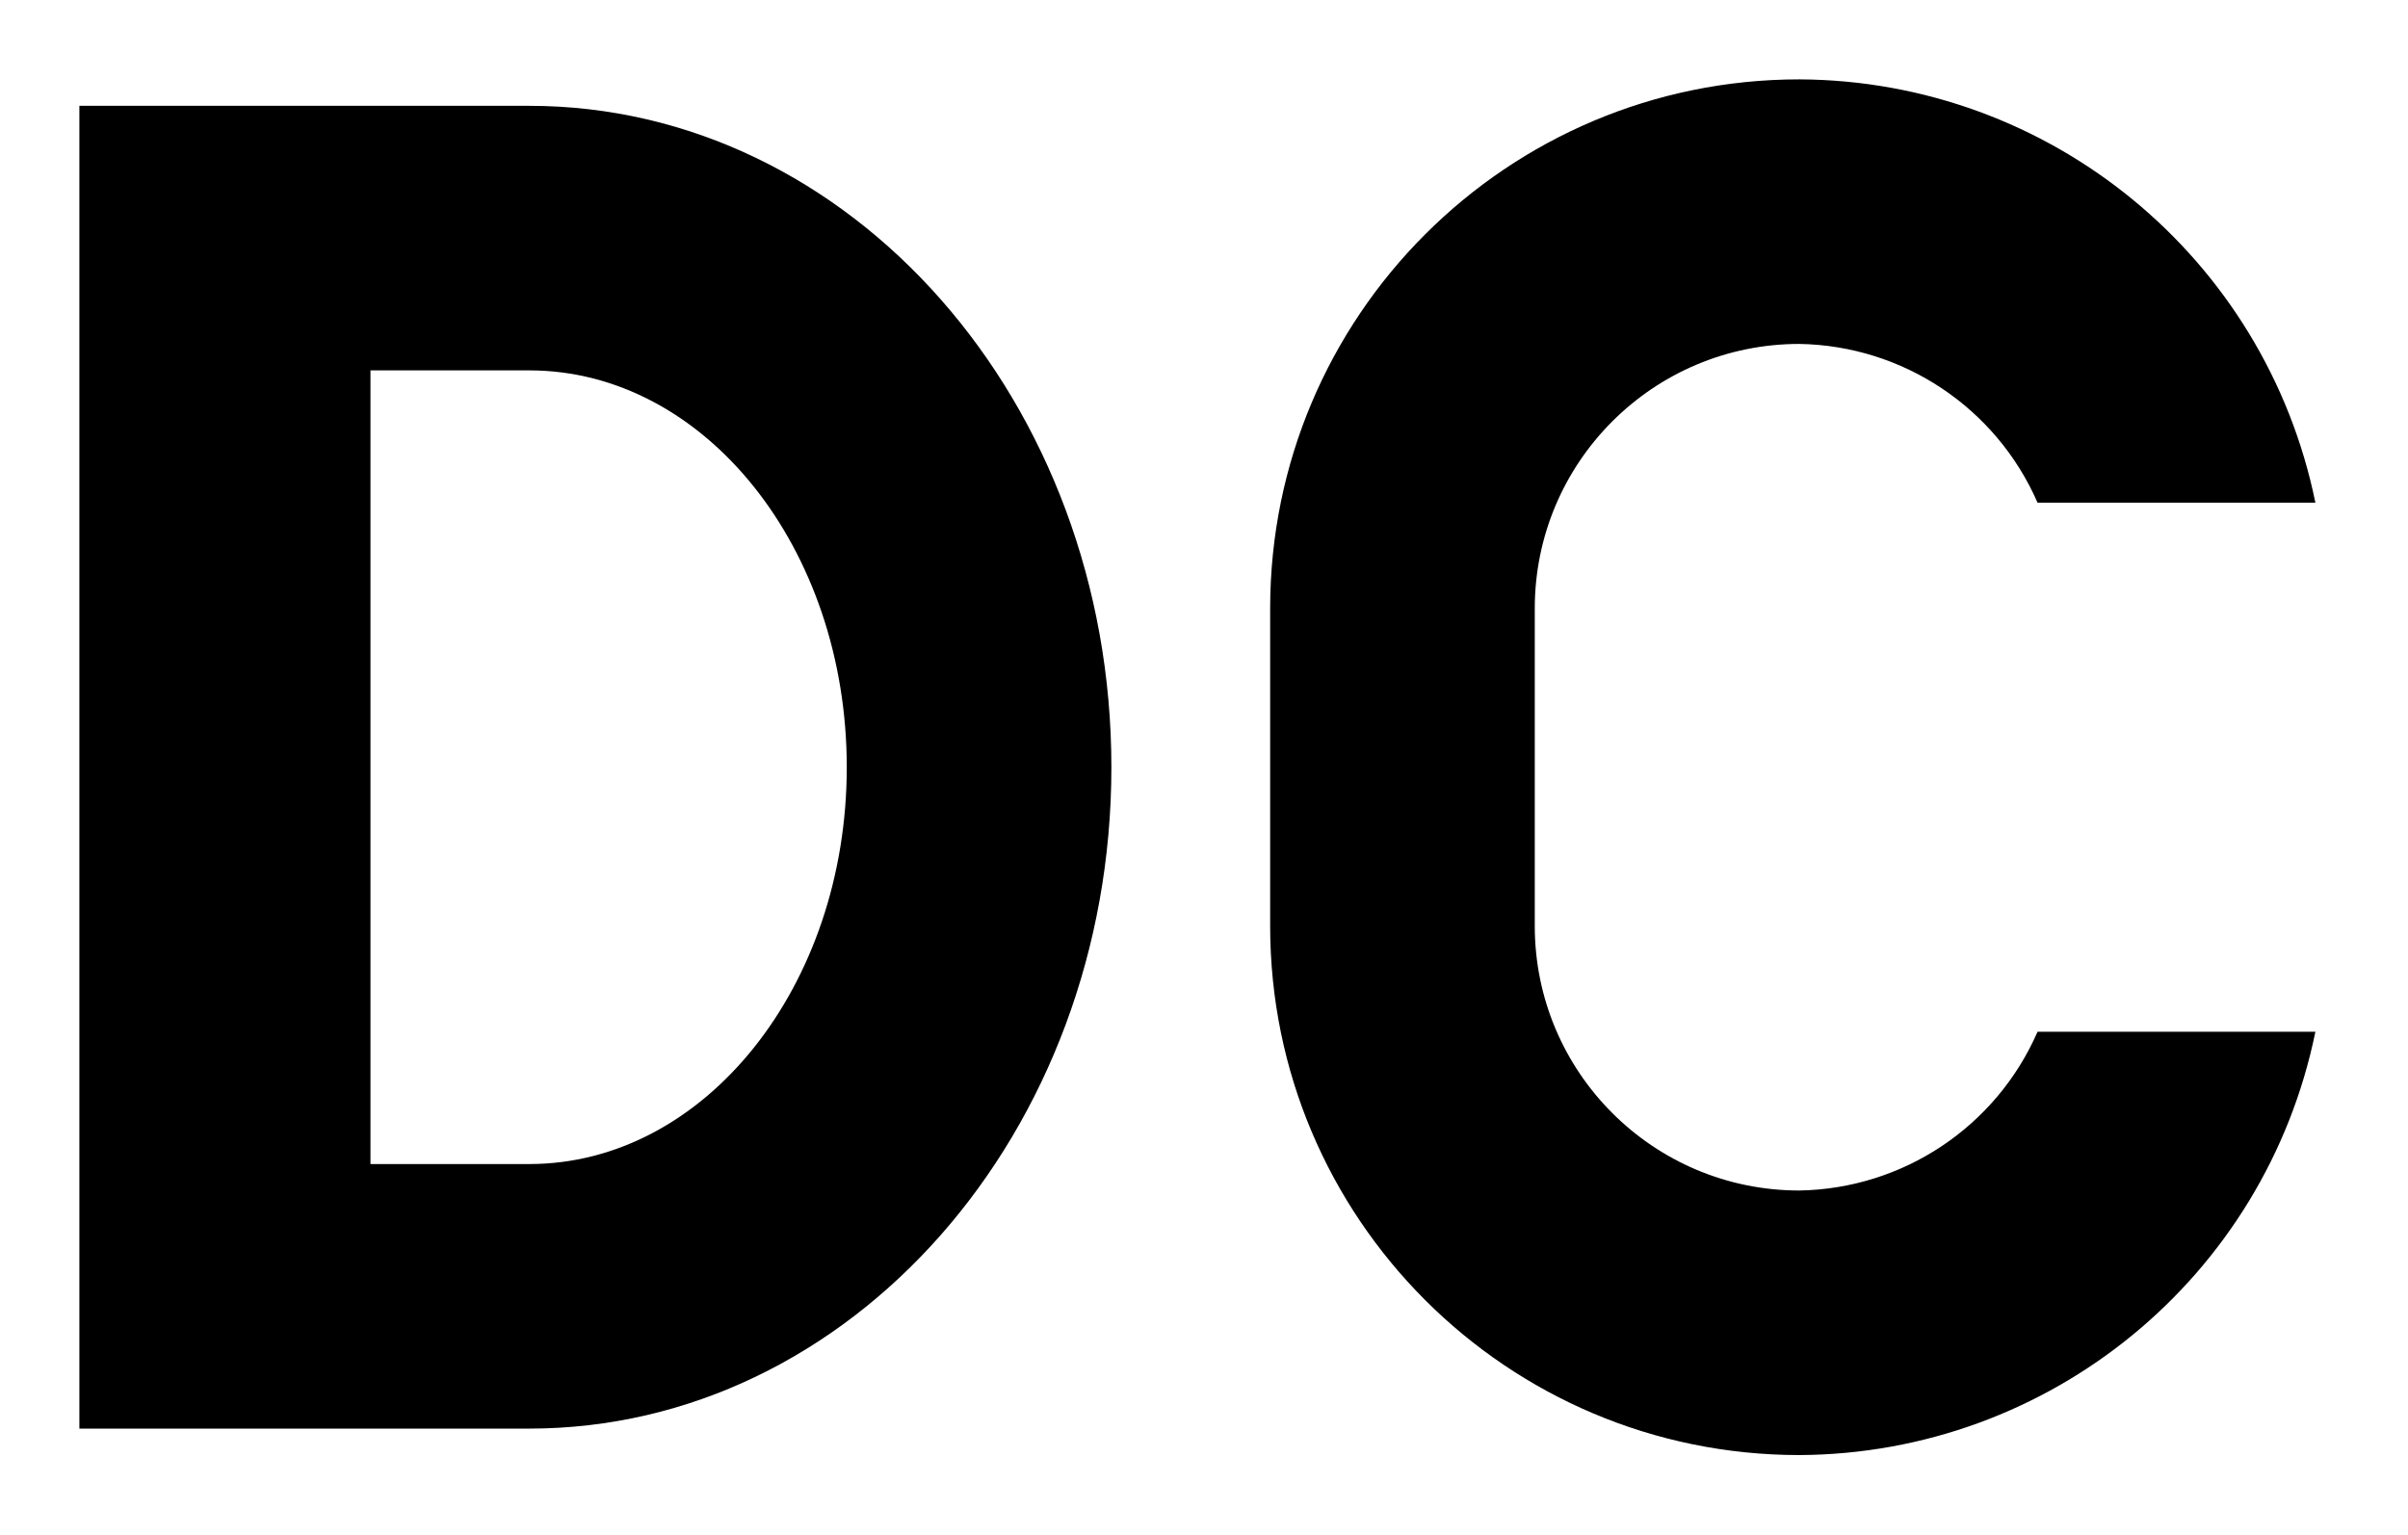
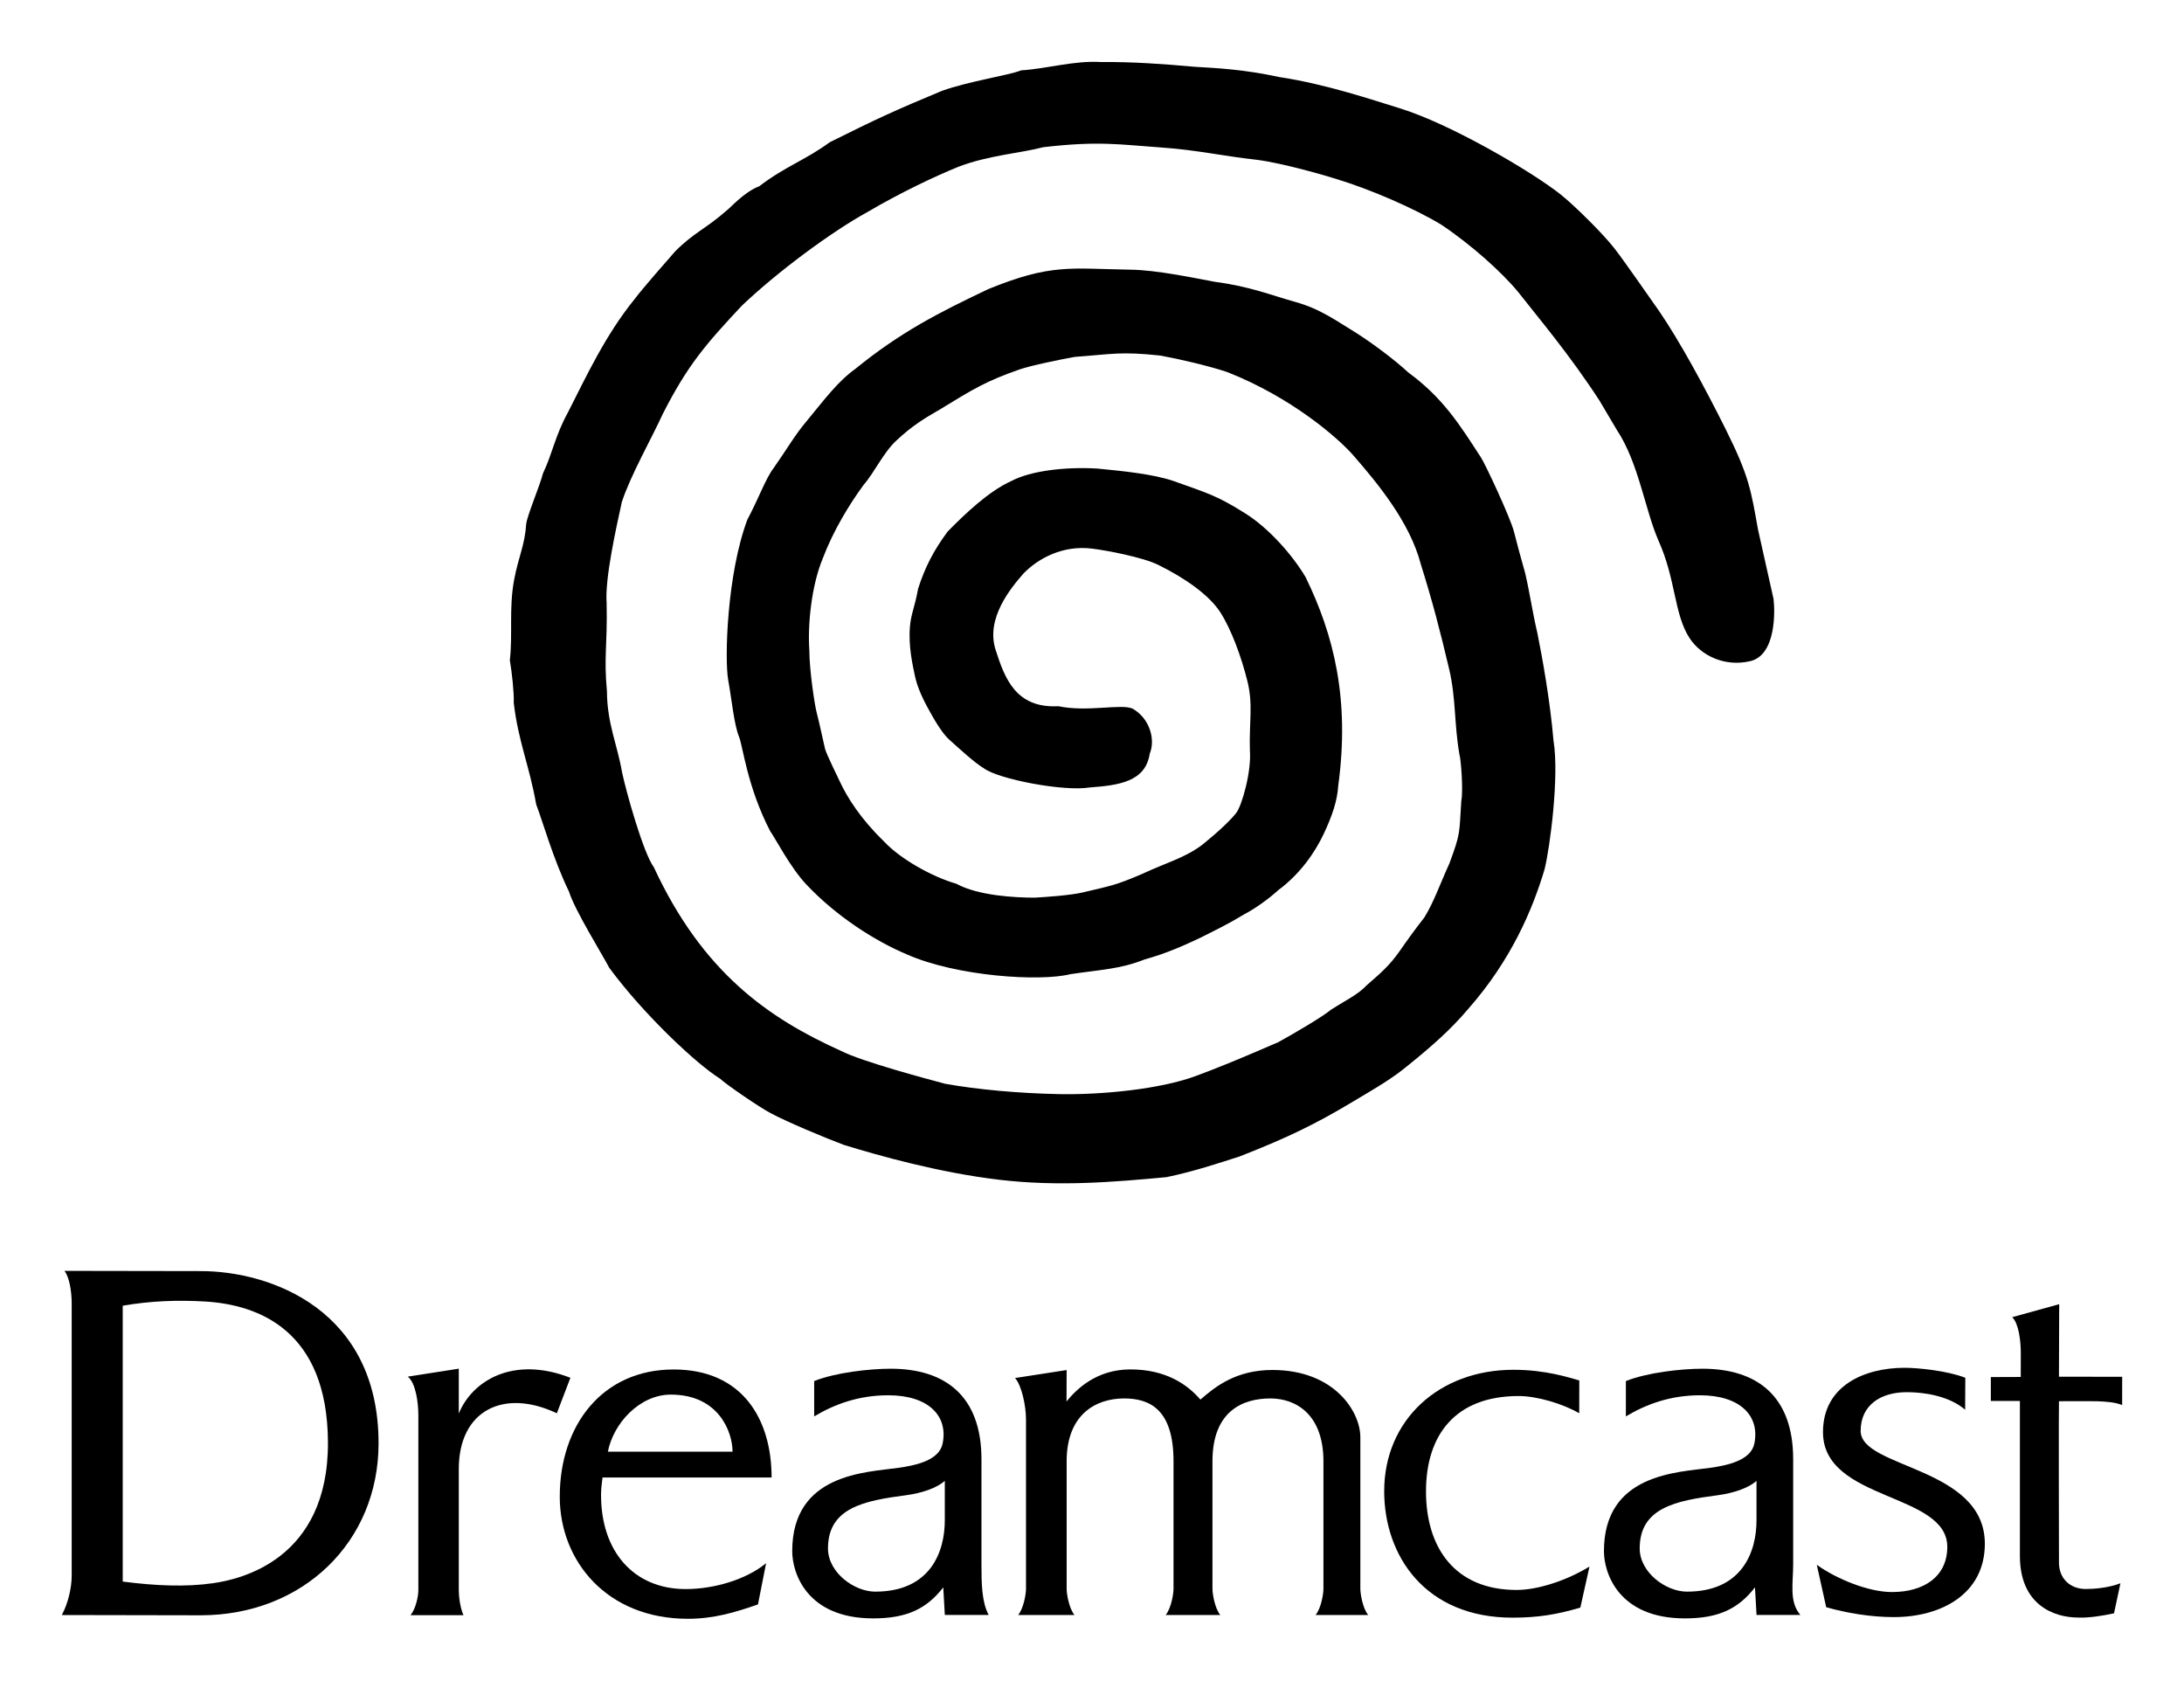
- <svg xmlns="http://www.w3.org/2000/svg" viewBox="-6 -8 182 116" fill="#000">
-   <path d="M0,0H34A44,50 0 0 1 34,100H0Z M22,80H34A24,30 0 0 0 34,20H22Z" />
-   <path transform="translate(90,0)" d="M79,30A40,40 0 0 0 40,-2A40,40 0 0 0 0,38V62A40,40 0 0 0 40,102A40,40 0 0 0 79,70H58A20,20 0 0 1 40,82A20,20 0 0 1 20,62V38A20,20 0 0 1 40,18A20,20 0 0 1 58,30Z" />
+ <svg xmlns="http://www.w3.org/2000/svg" version="1.1" x="0px" y="0px" viewBox="-30 -30 1060 815.58" enable-background="new 0 0 220 162">
+   <path d="m 4.797,602.607 c 0,-5.587 -1.062,-12.823 -3.531,-15.864 16.165,0 51.09,0.107 66.061,0.107 34.444,0 86.407,19.119 86.407,83.565 0,47.835 -36.68,83.473 -86.407,83.473 -10.908,0 -52.554,-0.126 -67.327,-0.126 3.031,-5.592 4.797,-13.177 4.797,-19.167 l 0,-131.987 0,0 z M 29.565,737.524 c 15.898,2.056 30.574,2.692 43.853,0.791 12.848,-1.833 56.017,-11.126 55.75,-68.448 -0.257,-54.32 -33.799,-66.731 -59.65,-68.254 -13.488,-0.795 -26.51,-0.291 -39.954,2.042 l 0,133.869 0,0 z" id="path7" fill="#000" />
+   <path d="m 167.925,638.07 24.749,-3.865 c 0,5.063 0,19.924 0,21.791 6.349,-15.685 26.098,-28.29 54.169,-17.368 l -6.581,17.227 c -25.69,-12.188 -47.588,-1.494 -47.588,27.034 l 0,58.869 c 0,2.798 0.606,8.458 2.284,12.086 l -25.71,0 c 2.6,-3.201 3.798,-9.288 3.798,-12.086 l 0,-84.918 c 0,-6.159 -1.251,-15.694 -5.122,-18.769 l 0,0 z" id="path9" fill="#000" />
+   <path d="m 950.356,649.88 c 0,1.605 0,70.072 0,75.194 0,23.595 16.267,29.91 28.324,29.91 5.102,0.252 12.314,-0.941 17.358,-2.061 l 3.109,-14.569 c -5.883,2.241 -12.717,2.774 -16.81,2.774 -7.556,0 -13.022,-5.015 -13.022,-12.857 0,-7.042 -0.179,-76.057 0,-78.269 l -0.082,0 c 1.009,0 16.679,-0.053 18.26,0 5.146,0.184 9.094,0.5 12.489,1.862 L 1000,638.143 c 0,0 -30.109,-0.039 -30.691,-0.039 l 0.121,-35.191 -22.814,6.305 c 3.152,2.939 4.171,11.553 4.171,17.227 0,0 -0.015,10.515 -0.015,11.785 -1.028,0 -12.6,0.053 -14.521,0.053 l 0,11.596 c 2.027,-0.005 14.104,0 14.104,0 l 0,0 z" id="path11" fill="#000" />
+   <path d="m 851.775,729.39 c 9.807,7.003 25.191,13.221 36.477,13.221 15.656,0 26.859,-7.614 26.859,-21.946 0,-26.461 -60.329,-22.082 -60.329,-55.653 0,-22.698 20.297,-31.234 39.644,-31.234 6.213,0 20.404,1.348 29.434,4.84 l -0.078,15.501 c -8.012,-6.848 -20.249,-8.507 -28.309,-8.507 -12.804,0 -22.407,6.349 -22.407,18.803 0,18.289 60.275,17.232 60.275,54.761 0,24.269 -21.034,35.589 -44.173,35.589 -11.281,0 -23.032,-2.003 -32.825,-4.801 l -4.569,-20.574 0,0 z" id="path13" fill="#000" />
+   <path d="m 487.635,650.118 c 0,-1.373 0.053,-13.667 0.053,-15.243 l -25.055,3.875 c 3.017,3.162 5.335,13.037 5.335,20.089 l 0,82.105 c 0,2.798 -1.198,9.593 -3.798,12.794 l 27.32,0 c -2.6,-3.201 -3.798,-9.996 -3.798,-12.794 l 0,-61.779 c 0,-22.601 13.982,-30.511 27.897,-30.511 12.595,0 23.978,5.451 23.978,30.511 l 0,61.779 c 0,2.798 -1.203,9.593 -3.798,12.794 l 26.495,0 c -2.6,-3.201 -3.798,-9.996 -3.798,-12.794 l 0,-61.779 c 0,-25.06 15.486,-30.511 28.096,-30.511 12.591,0 25.768,7.905 25.768,30.511 l 0,61.779 c 0,2.798 -1.198,9.593 -3.798,12.794 l 25.506,0 c -2.6,-3.201 -3.798,-9.996 -3.798,-12.794 l 0,-73.506 c 0,-12.527 -12.775,-32.597 -42.631,-32.597 -17.363,0 -27.388,7.721 -35.002,14.37 -6.475,-7.556 -17.019,-14.647 -33.955,-14.647 -16.514,0 -26.258,9.671 -31.02,15.554 l 0,0 z" id="path15" fill="#000" />
+   <path d="m 428.553,688.631 c -3.574,3.361 -11.063,5.975 -18.794,6.989 -20.307,2.663 -37.898,6.038 -37.898,25.821 0,11.732 12.785,20.971 22.921,20.971 26.84,0 33.775,-19.361 33.775,-34.619 l 0,-19.162 -0.005,0 z m -63.399,-48.412 c 10.243,-4.108 26.777,-5.99 37.136,-5.99 26.471,0 44.057,13.226 44.057,43.931 l 0,50.929 c 0,9.438 0.141,18.367 3.507,24.643 l -21.282,0 -0.761,-13.396 c -8.061,10.398 -17.683,15.054 -34.027,15.054 -32.238,0 -39.28,-22.029 -39.28,-32.621 0,-37.776 35.958,-38.223 51.57,-40.444 8.638,-1.227 19.759,-3.667 21.427,-11.766 2.76,-13.4 -6.824,-23.445 -26.394,-23.445 -14.361,0 -26.127,4.365 -35.953,10.248 l 0,-17.145 0,0 z m 457.366,48.412 c -3.574,3.361 -11.068,5.975 -18.798,6.989 -20.302,2.663 -37.898,6.038 -37.898,25.821 0,11.732 12.785,20.971 22.921,20.971 26.84,0 33.775,-19.361 33.775,-34.619 l 0,-19.162 0,0 z m -63.399,-48.412 c 10.243,-4.108 26.777,-5.99 37.136,-5.99 26.471,0 44.057,13.226 44.057,43.931 l 0,50.929 c 0,9.438 -2.056,18.178 3.502,24.643 l -21.282,0 -0.761,-13.396 c -8.061,10.398 -17.683,15.054 -34.023,15.054 -32.233,0 -39.28,-22.029 -39.28,-32.621 0,-37.776 35.958,-38.223 51.57,-40.444 8.643,-1.227 19.764,-3.667 21.427,-11.766 2.755,-13.4 -6.824,-23.445 -26.394,-23.445 -14.361,0 -26.127,4.365 -35.953,10.248 l 0,-17.145 0,0 z" id="path17" fill="#000" />
+   <path d="m 736.472,655.841 c -7.988,-4.661 -20.588,-8.361 -29.376,-8.361 -30.851,0 -44.993,18.978 -44.993,46.307 0,27.077 13.818,47.806 43.999,47.806 10.345,0 24.429,-4.641 35.356,-11.359 l -4.447,19.919 c -11.121,3.308 -20.496,4.884 -32.907,4.884 -42.413,0 -62.288,-30.075 -62.288,-61.371 0,-34.6 26.665,-58.922 62.749,-58.922 15.772,0 27.291,3.87 31.942,5.189 l -0.034,15.908 0,0 z" id="path19" fill="#000" />
+   <path d="m 261.719,695.237 c 0.015,-2.861 0.393,-5.587 0.718,-8.226 l 82.057,0 c 0,-28.212 -14.104,-52.414 -47.53,-52.414 -34.692,0 -55.285,27.131 -55.285,61.735 0,31.297 22.931,59.252 62.201,59.252 12.416,0 22.8,-3.06 34.003,-6.979 l 3.943,-20.006 c -9.584,7.891 -25.079,12.561 -39.057,12.561 -25.137,-0.005 -41.167,-18.197 -41.05,-45.924 l 0,0 z m 3.313,-20.738 c 2.663,-13.73 15.36,-27.708 30.56,-27.708 23.226,0 29.949,18.124 29.949,27.713 -0.005,-0.005 -60.508,0.034 -60.508,-0.005 l 0,0 z" id="path21" fill="#000" />
+   <path d="m 591.027,7.415 c 22.805,3.424 46.094,11.388 58.238,15.103 24.468,7.479 64.189,30.725 78.215,41.875 6.635,5.272 20.588,19.08 25.991,26.03 5.262,6.771 15.316,21.437 21.733,30.472 10.209,14.914 22.232,37.126 32.432,57.569 11.393,22.838 12.173,29.454 15.617,48.548 l 7.532,33.659 c 0.708,5.82 1.295,27.17 -11.237,30.162 -12.527,2.992 -24.109,-2.789 -29.57,-11.237 -7.556,-11.693 -6.514,-28.29 -15.059,-47.287 -6.664,-15.355 -9.579,-37.67 -20.22,-53.718 l -8.347,-14.113 c -14.768,-22.737 -30.162,-40.783 -39.343,-52.554 -8.085,-9.889 -23.183,-23.333 -37.495,-32.897 -13.236,-8.027 -34.634,-17.179 -50.066,-21.893 -4.918,-1.6 -25.967,-7.789 -39.047,-9.53 -17.751,-1.993 -29.43,-4.801 -46.298,-5.99 -20.826,-1.47 -30.817,-3.322 -57.831,-0.165 -10.233,2.774 -26.447,3.875 -41.04,9.457 -11.785,4.806 -28.178,12.571 -44.237,22.004 -17.28,9.477 -43.514,28.857 -60.911,45.405 -17.533,18.735 -26.301,28.789 -38.392,52.54 -5.354,11.751 -15.709,29.929 -19.885,42.762 -2.852,13.027 -8.293,37.325 -7.377,49.125 0.412,21.141 -1.436,25.496 0.15,42.777 0.058,15.559 5.165,26.345 7.29,39.071 1.819,8.793 10.253,39.217 15.471,46.278 23.721,51.109 55.561,73.244 91.044,89.21 10.001,5.092 41.297,13.468 50.352,15.869 15.437,2.784 35.754,4.641 55.309,5.02 20.574,0.403 48.931,-2.386 66.139,-8.72 18.624,-6.848 40.158,-16.582 39.91,-16.31 8.643,-4.763 21.83,-12.537 25.938,-15.956 7.939,-5.088 12.721,-7.057 17.426,-11.955 6.785,-5.936 10.893,-9.356 16.034,-16.713 2.861,-4.147 7.406,-10.495 11.834,-16.107 4.763,-7.804 7.498,-16.029 12.149,-26.204 5.563,-15.049 4.7,-14.327 5.757,-30.312 0.999,-4.632 -0.107,-20.2 -0.946,-22.843 -2.507,-14.366 -1.62,-27.039 -4.908,-40.987 -4.443,-18.871 -8.133,-32.994 -13.803,-51.099 -5.33,-20.384 -20.986,-39.27 -32.737,-52.758 -7.28,-8.361 -29.866,-28.11 -61.202,-40.444 -8.822,-2.968 -23.265,-6.334 -32.437,-8.007 -19.579,-2.047 -22.766,-0.732 -41.511,0.64 -6.45,1.125 -21.427,4.186 -26.932,6.121 -16.102,5.655 -22.024,9.249 -38.484,19.332 -7.663,4.447 -13.439,7.852 -21.272,15.195 -6.252,5.786 -10.718,15.622 -15.782,21.388 -6.935,9.438 -14.657,22.029 -19.836,35.608 -5.616,13.507 -7.425,32.524 -6.572,44.76 0,9.326 2.537,26.398 3.545,30.133 1.004,3.739 3.526,15.331 4.074,17.659 0.548,2.323 6.577,14.589 7.406,16.364 3.4,7.236 9.908,17.634 20.874,28.251 8.09,8.837 23.731,17.508 35.439,20.869 10.5,5.762 28.207,6.741 38.004,6.761 4.821,-0.291 17.135,-1.048 23.561,-2.59 13.032,-3.128 15.437,-3.211 28.867,-9.045 12.052,-5.587 20.229,-7.6 28.625,-13.803 0,0 11.524,-9.031 16.761,-15.636 2.764,-3.487 7.503,-20.103 6.659,-30.395 -0.393,-14.089 1.659,-22.082 -1.217,-33.673 -2.876,-11.591 -7.784,-25.026 -13.105,-33.305 -5.388,-8.386 -16.975,-16.558 -30.162,-23.062 -7.382,-3.647 -24.875,-7.028 -32.296,-7.905 -14.099,-1.673 -25.889,4.724 -33.048,12.042 -6.208,7.096 -18.478,21.835 -13.59,37.073 4.423,13.788 9.763,28.479 30.443,27.388 14.191,2.954 30.608,-1.334 36.074,1.183 8.114,4.607 11.233,14.783 8.284,21.878 -2.056,13.682 -15.161,15.321 -29.148,16.364 -12.513,2.095 -44.295,-4.03 -51.279,-9.263 -4.685,-2.784 -11.858,-9.472 -16.912,-13.987 -3.633,-3.249 -7.745,-10.495 -10.554,-15.699 -3.448,-6.392 -5.189,-11.097 -6.077,-15.263 -1.052,-4.947 -3.22,-14.39 -2.401,-23.833 0.553,-6.368 2.26,-9.079 3.958,-18.391 3.38,-10.558 7.58,-18.595 14.336,-27.752 8.803,-8.934 19.982,-19.57 30.894,-24.512 9.622,-5.083 26.481,-6.955 41.734,-6.062 12.372,1.183 27.009,2.692 36.685,5.936 16.563,5.917 21.296,7.096 34.891,15.67 11.49,7.11 23.047,20.19 29.497,31.025 13.721,28.076 21.592,59.31 15.869,101.355 -0.47,7.105 -2.682,14.046 -7.11,23.45 -4.089,8.681 -11.262,19.24 -22.024,27.189 -4.336,4.011 -11.169,8.948 -16.732,11.839 -7.896,4.792 -13.206,7.285 -21.451,11.427 -7.236,3.4 -15.67,7.29 -26.67,10.345 -11.921,4.714 -21.068,4.908 -36.059,7.144 -14.758,3.701 -55.134,1.057 -79.185,-9.55 -16.417,-6.902 -34.837,-19.07 -48.839,-33.901 -7.779,-8.153 -15.389,-22.945 -17.625,-25.972 -11.136,-21.408 -13.318,-41.545 -15.103,-45.774 -2.425,-5.747 -3.633,-18.634 -5.257,-27.451 -1.833,-9.884 -0.698,-51.337 9.283,-77.944 5.626,-10.592 8.919,-20.035 12.726,-24.997 6.843,-9.734 10.151,-15.816 15.971,-22.717 8.774,-10.641 15.161,-19.322 23.707,-25.443 21.776,-17.707 39.969,-27.048 64.572,-38.737 30.574,-12.45 39.755,-9.875 68.69,-9.414 13.017,0.112 31.961,4.205 41.273,5.902 17.295,2.304 27.203,6.47 38.902,9.734 12.508,3.492 19.739,9.065 30.002,15.268 8.449,5.456 18.391,12.93 24.958,18.997 16.8,12.319 24.905,25.268 35.201,41.171 1.867,2.667 14.094,28.726 16.044,35.982 0.902,3.633 3.671,14.065 5.447,20.161 2.284,9.671 3.39,18.236 5.936,29.148 2.279,11.242 6.159,32.471 7.842,52.312 2.828,17.019 -1.702,51.759 -4.375,62.424 -5.951,19.885 -16.359,44.154 -36.913,67.526 -8.73,10.35 -18.013,18.372 -28.736,27.077 -8.201,6.843 -15.239,10.825 -27.907,18.391 -17.208,10.267 -30.303,16.825 -54.421,26.253 -9.821,3.152 -22.193,7.299 -35.531,10.059 -25.836,2.386 -52.384,4.675 -81.363,1.232 -28.983,-3.448 -58.015,-11.616 -75.165,-16.883 -9.462,-3.55 -27.795,-11.237 -35.482,-15.374 -5,-2.541 -21.767,-14.007 -24.614,-16.766 -11.49,-7.11 -37.204,-31.292 -53.806,-53.835 -3.637,-6.965 -16.718,-27.863 -19.555,-37.02 -7.542,-15.486 -12.799,-34.217 -15.888,-42.219 -3.259,-18.677 -8.764,-30.705 -10.912,-49.455 0.247,-4.413 -0.888,-14.797 -1.887,-20.544 1.46,-12.833 -0.49,-24.929 2.056,-38.897 2.236,-11.79 5.199,-16.713 5.902,-27.368 0.689,-4.559 6.557,-18.27 8.119,-24.371 4.734,-10.049 5.912,-18.328 12.091,-29.556 8.905,-17.499 18.212,-37.631 32.514,-55.217 4.084,-5.451 15.665,-18.532 19.613,-23.066 9.331,-9.326 14.807,-10.801 25.39,-20.161 1.101,-0.694 8.09,-8.662 15.408,-11.402 12.13,-9.37 22.611,-12.809 34.153,-21.33 23.134,-11.524 31.568,-15.413 54.533,-24.968 13.27,-4.734 31.777,-7.353 38.441,-9.938 12.678,-0.786 25.545,-4.831 38.882,-4.025 14.972,-0.141 30.06,0.926 45.105,2.294 10.18,0.626 23.416,1.12 41.37,5.015 l 0,0 z" id="path23" fill="#000" />
</svg>
